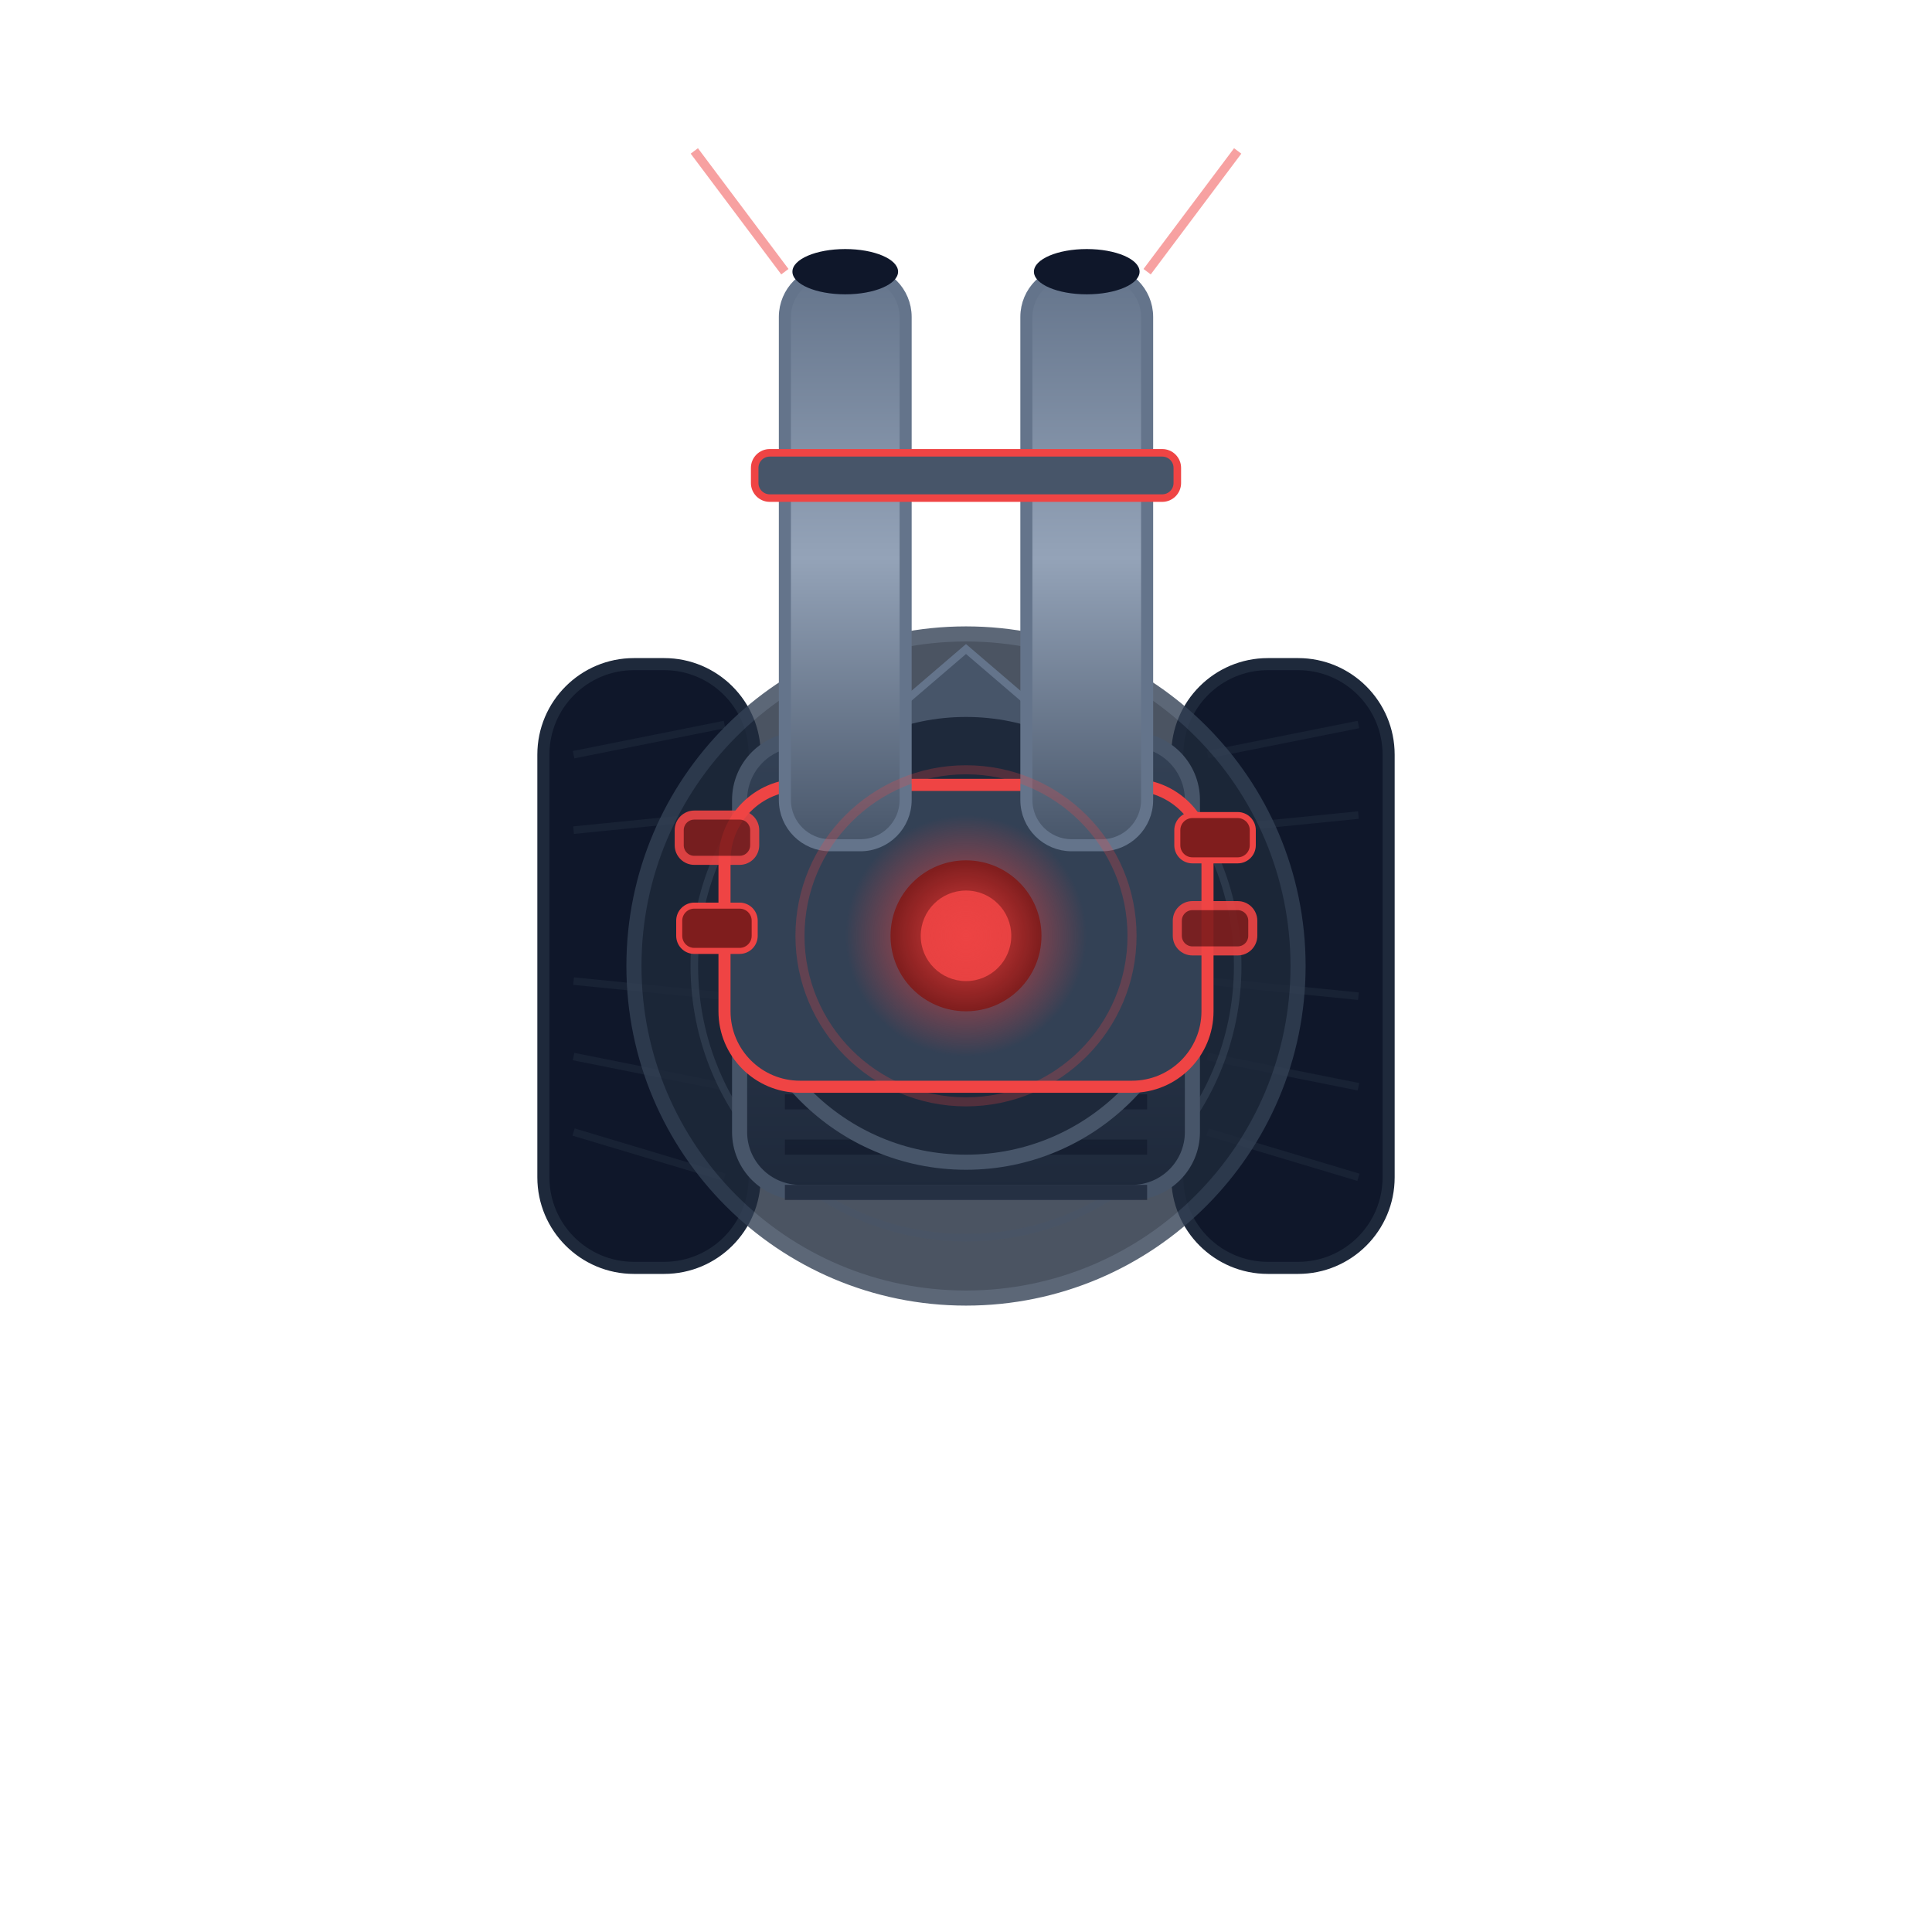
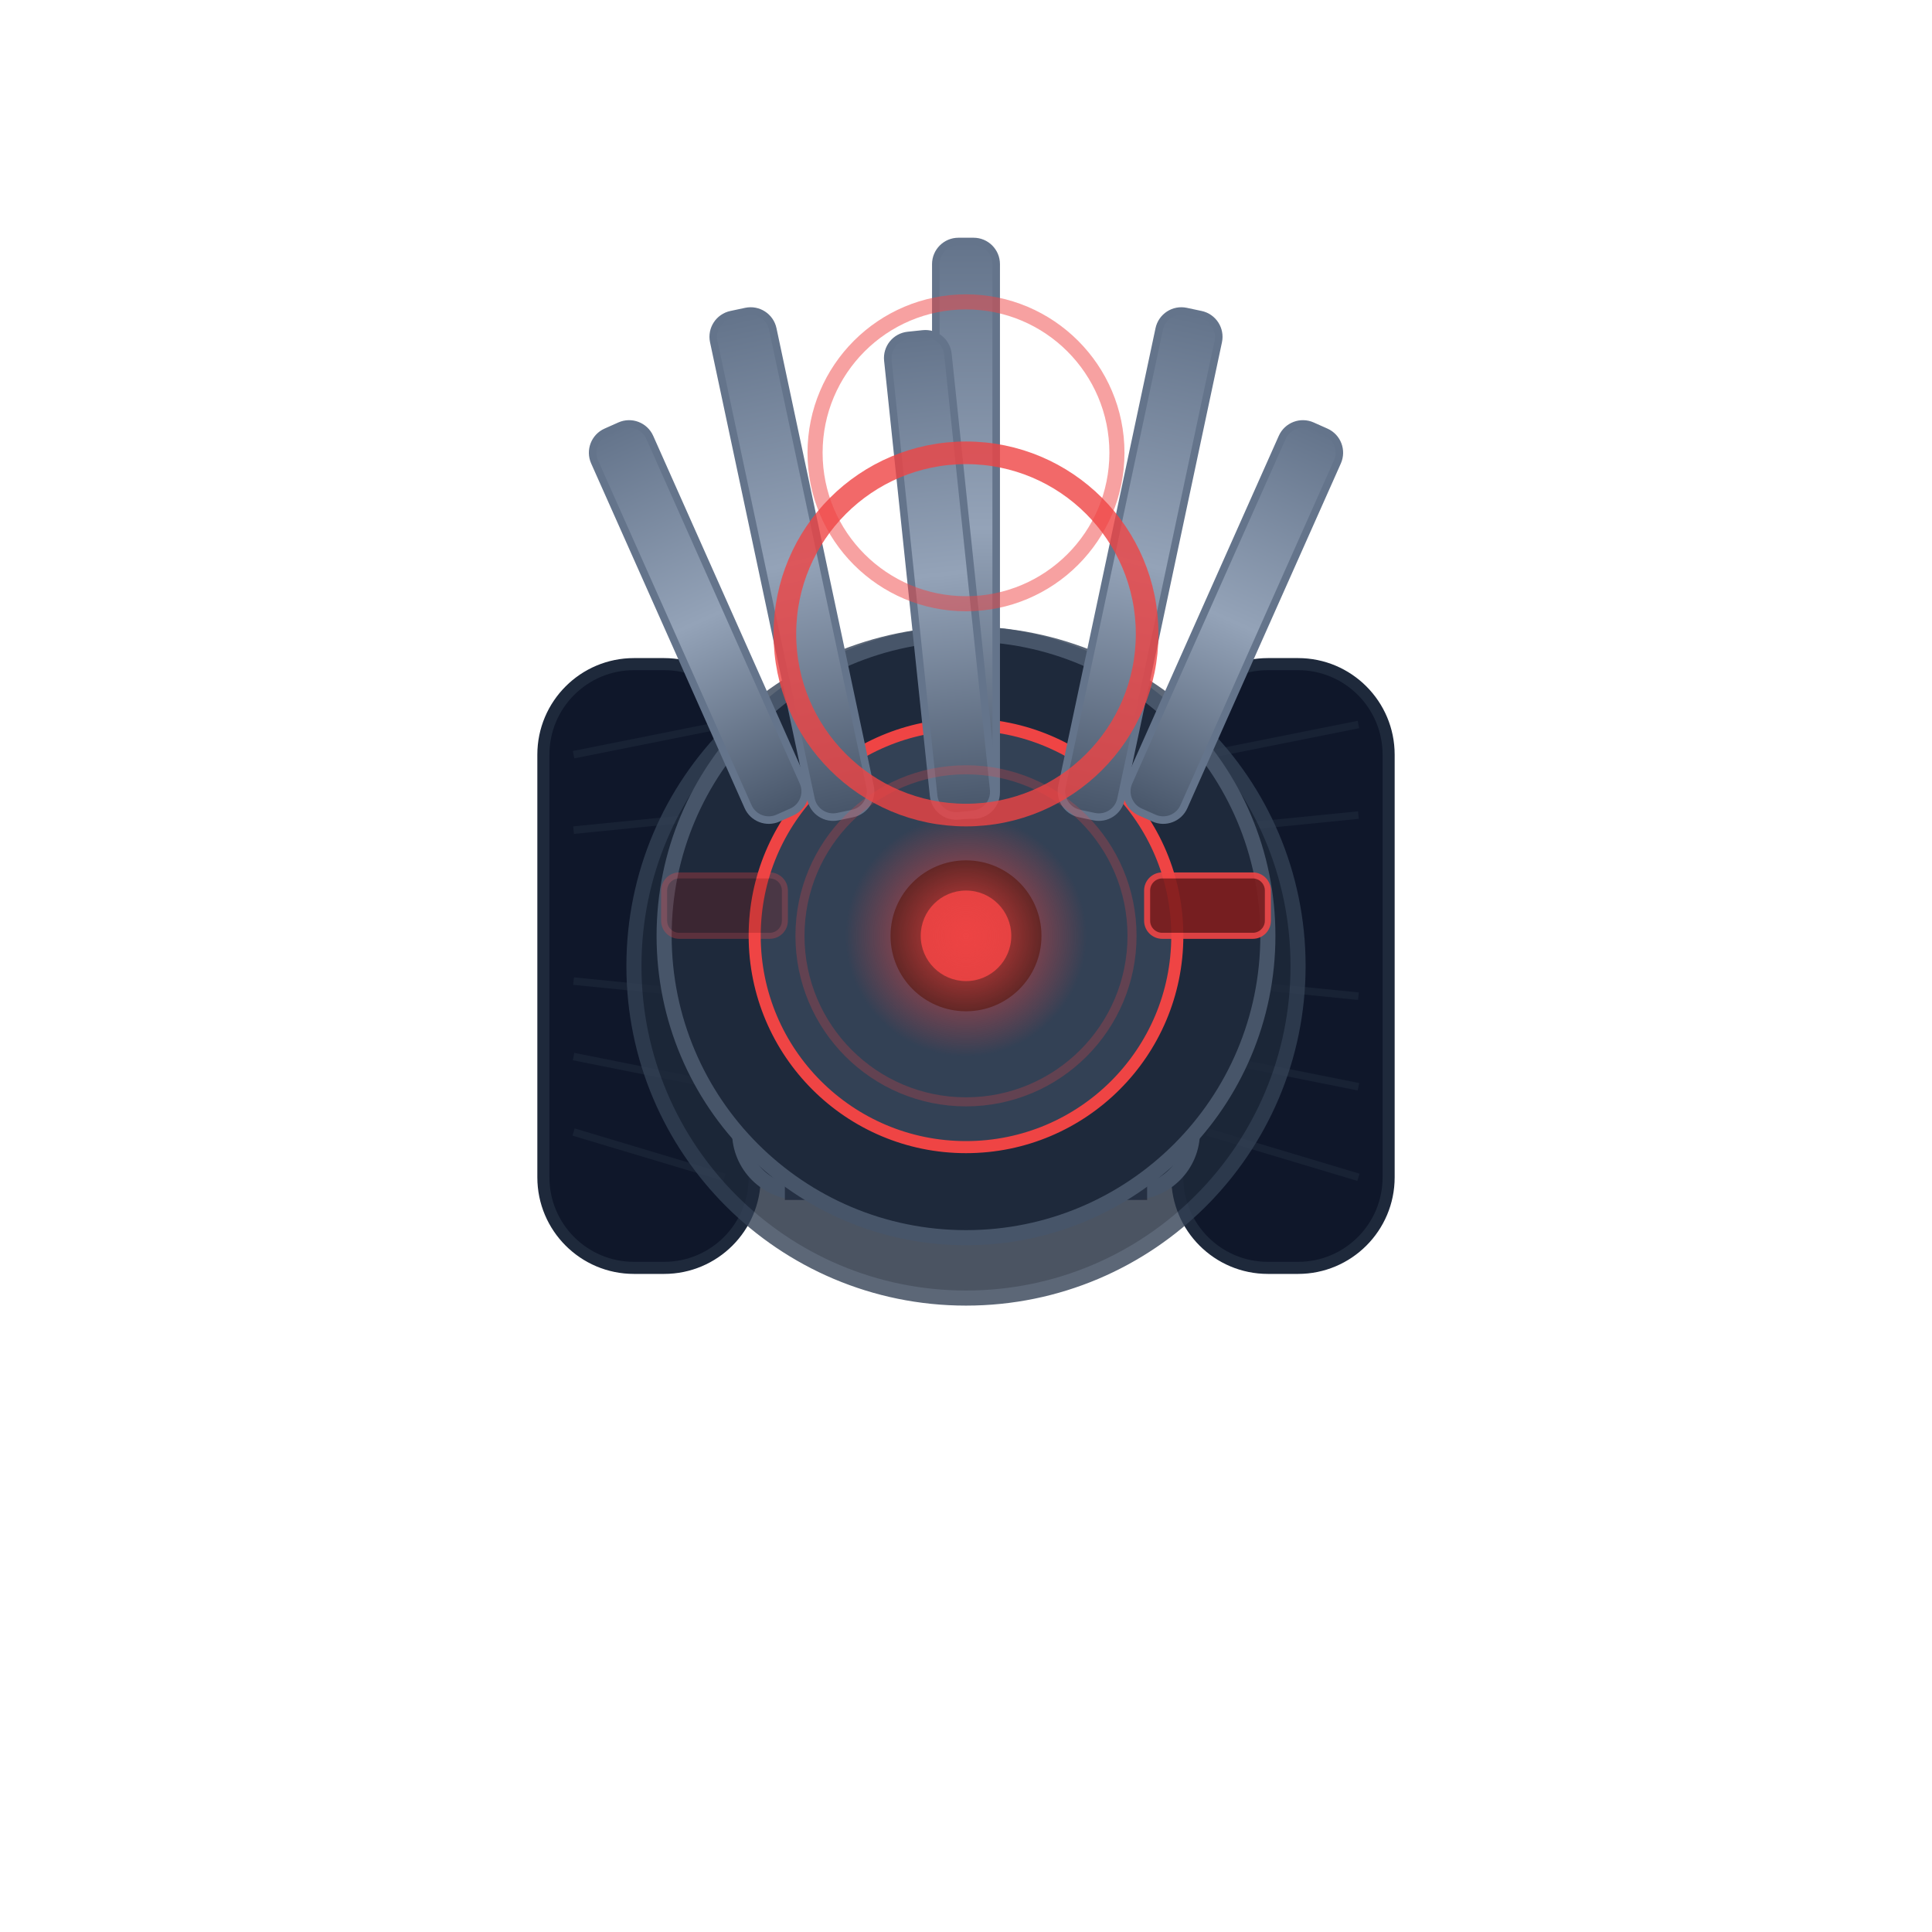
<svg xmlns="http://www.w3.org/2000/svg" viewBox="0 0 128 128">
  <defs>
-     <linearGradient id="sg-hull" x1="0" y1="0" x2="0" y2="1">
+     <linearGradient id="iw-hull" x1="0" y1="0" x2="0" y2="1">
      <stop offset="0%" stop-color="#334155" />
      <stop offset="100%" stop-color="#1e293b" />
    </linearGradient>
-     <linearGradient id="sg-barrel" x1="0" y1="1" x2="0" y2="0">
+     <linearGradient id="iw-barrel" x1="0" y1="1" x2="0" y2="0">
      <stop offset="0%" stop-color="#475569" />
      <stop offset="50%" stop-color="#94a3b8" />
      <stop offset="100%" stop-color="#64748b" />
    </linearGradient>
-     <radialGradient id="sg-glow" cx="50%" cy="50%" r="50%">
+     <radialGradient id="iw-glow" cx="50%" cy="50%" r="50%">
      <stop offset="0%" stop-color="#ef4444" stop-opacity="0.9" />
      <stop offset="100%" stop-color="#ef4444" stop-opacity="0" />
    </radialGradient>
  </defs>
  <rect x="36" y="44" width="14" height="40" rx="6" fill="#0f172a" stroke="#1e293b" stroke-width="0.8" />
  <line x1="38" y1="50" x2="48" y2="48" stroke="#1e293b" stroke-width="0.5" opacity="0.6" />
  <line x1="38" y1="55" x2="48" y2="54" stroke="#1e293b" stroke-width="0.5" opacity="0.6" />
  <line x1="38" y1="65" x2="48" y2="66" stroke="#1e293b" stroke-width="0.5" opacity="0.6" />
  <line x1="38" y1="70" x2="48" y2="72" stroke="#1e293b" stroke-width="0.5" opacity="0.6" />
  <line x1="38" y1="75" x2="48" y2="78" stroke="#1e293b" stroke-width="0.5" opacity="0.6" />
  <rect x="78" y="44" width="14" height="40" rx="6" fill="#0f172a" stroke="#1e293b" stroke-width="0.8" />
  <line x1="80" y1="50" x2="90" y2="48" stroke="#1e293b" stroke-width="0.5" opacity="0.6" />
  <line x1="80" y1="55" x2="90" y2="54" stroke="#1e293b" stroke-width="0.5" opacity="0.6" />
  <line x1="80" y1="65" x2="90" y2="66" stroke="#1e293b" stroke-width="0.5" opacity="0.6" />
  <line x1="80" y1="70" x2="90" y2="72" stroke="#1e293b" stroke-width="0.5" opacity="0.6" />
  <line x1="80" y1="75" x2="90" y2="78" stroke="#1e293b" stroke-width="0.5" opacity="0.6" />
  <circle cx="64" cy="64" r="22" fill="#1e293b" stroke="#334155" stroke-width="1" opacity="0.8" />
  <circle cx="64" cy="64" r="18" fill="none" stroke="#475569" stroke-width="0.5" opacity="0.4" />
-   <rect x="49" y="49" width="30" height="30" rx="4" fill="url(#sg-hull)" stroke="#475569" stroke-width="1" />
+   <rect x="49" y="49" width="30" height="30" rx="4" fill="url(#iw-hull)" stroke="#475569" stroke-width="1" />
  <polygon points="57,49 64,43 71,49" fill="#475569" stroke="#64748b" stroke-width="0.5" />
  <line x1="52" y1="73" x2="76" y2="73" stroke="#0f172a" stroke-width="1" opacity="0.6" />
  <line x1="52" y1="76" x2="76" y2="76" stroke="#0f172a" stroke-width="1" opacity="0.6" />
  <line x1="52" y1="79" x2="76" y2="79" stroke="#0f172a" stroke-width="1" opacity="0.6" />
-   <circle cx="64" cy="62" r="15" fill="#1e293b" stroke="#475569" stroke-width="1" />
-   <rect x="48" y="52" width="32" height="20" rx="5" fill="#334155" stroke="#ef4444" stroke-width="0.8" />
-   <rect x="52" y="18" width="8" height="38" rx="3" fill="url(#sg-barrel)" stroke="#64748b" stroke-width="0.8" />
-   <rect x="68" y="18" width="8" height="38" rx="3" fill="url(#sg-barrel)" stroke="#64748b" stroke-width="0.8" />
-   <ellipse cx="56" cy="18" rx="3.5" ry="1.5" fill="#0f172a" />
-   <ellipse cx="72" cy="18" rx="3.5" ry="1.5" fill="#0f172a" />
-   <rect x="50" y="30" width="28" height="3" rx="1" fill="#475569" stroke="#ef4444" stroke-width="0.5" />
-   <rect x="78" y="54" width="5" height="3" rx="1" fill="#7f1d1d" stroke="#ef4444" stroke-width="0.4" />
-   <rect x="78" y="60" width="5" height="3" rx="1" fill="#7f1d1d" stroke="#ef4444" stroke-width="0.6" opacity="0.9" />
-   <rect x="45" y="54" width="5" height="3" rx="1" fill="#7f1d1d" stroke="#ef4444" stroke-width="0.6" opacity="0.9" />
-   <rect x="45" y="60" width="5" height="3" rx="1" fill="#7f1d1d" stroke="#ef4444" stroke-width="0.4" />
-   <line x1="52" y1="18" x2="46" y2="10" stroke="#ef4444" stroke-width="0.6" opacity="0.5" />
-   <line x1="76" y1="18" x2="82" y2="10" stroke="#ef4444" stroke-width="0.6" opacity="0.5" />
-   <circle cx="64" cy="62" r="5" fill="#450a0a" />
+   <circle cx="64" cy="62" r="20" fill="#1e293b" stroke="#475569" stroke-width="1" />
+   <circle cx="64" cy="62" r="14" fill="#334155" stroke="#ef4444" stroke-width="0.8" />
+   <rect x="62" y="16" width="4" height="38" rx="1.5" fill="url(#iw-barrel)" stroke="#64748b" stroke-width="0.5" />
+   <rect x="70" y="20" width="4" height="34" rx="1.5" fill="url(#iw-barrel)" stroke="#64748b" stroke-width="0.5" transform="rotate(12, 72, 54)" />
+   <rect x="74" y="26" width="4" height="28" rx="1.5" fill="url(#iw-barrel)" stroke="#64748b" stroke-width="0.5" transform="rotate(24, 76, 54)" />
+   <rect x="62" y="22" width="4" height="32" rx="1.5" fill="url(#iw-barrel)" stroke="#64748b" stroke-width="0.5" transform="rotate(-6, 64, 54)" />
+   <rect x="54" y="20" width="4" height="34" rx="1.5" fill="url(#iw-barrel)" stroke="#64748b" stroke-width="0.5" transform="rotate(-12, 56, 54)" />
+   <rect x="50" y="26" width="4" height="28" rx="1.5" fill="url(#iw-barrel)" stroke="#64748b" stroke-width="0.5" transform="rotate(-24, 52, 54)" />
+   <circle cx="64" cy="42" r="12" fill="none" stroke="#ef4444" stroke-width="1.5" opacity="0.8" />
+   <circle cx="64" cy="30" r="10" fill="none" stroke="#ef4444" stroke-width="1" opacity="0.5" />
+   <circle cx="64" cy="62" r="5" fill="#1c1917" />
  <circle cx="64" cy="62" r="3" fill="#ef4444" opacity="0.9" />
-   <circle cx="64" cy="62" r="8" fill="url(#sg-glow)" />
+   <circle cx="64" cy="62" r="8" fill="url(#iw-glow)" />
  <circle cx="64" cy="62" r="11" fill="none" stroke="#ef4444" stroke-width="0.6" opacity="0.25" />
+   <rect x="76" y="58" width="8" height="4" rx="1" fill="#7f1d1d" stroke="#ef4444" stroke-width="0.4" opacity="0.9" />
+   <rect x="44" y="58" width="8" height="4" rx="1" fill="#7f1d1d" stroke="#ef4444" stroke-width="0.4" opacity="0.3" />
</svg>
